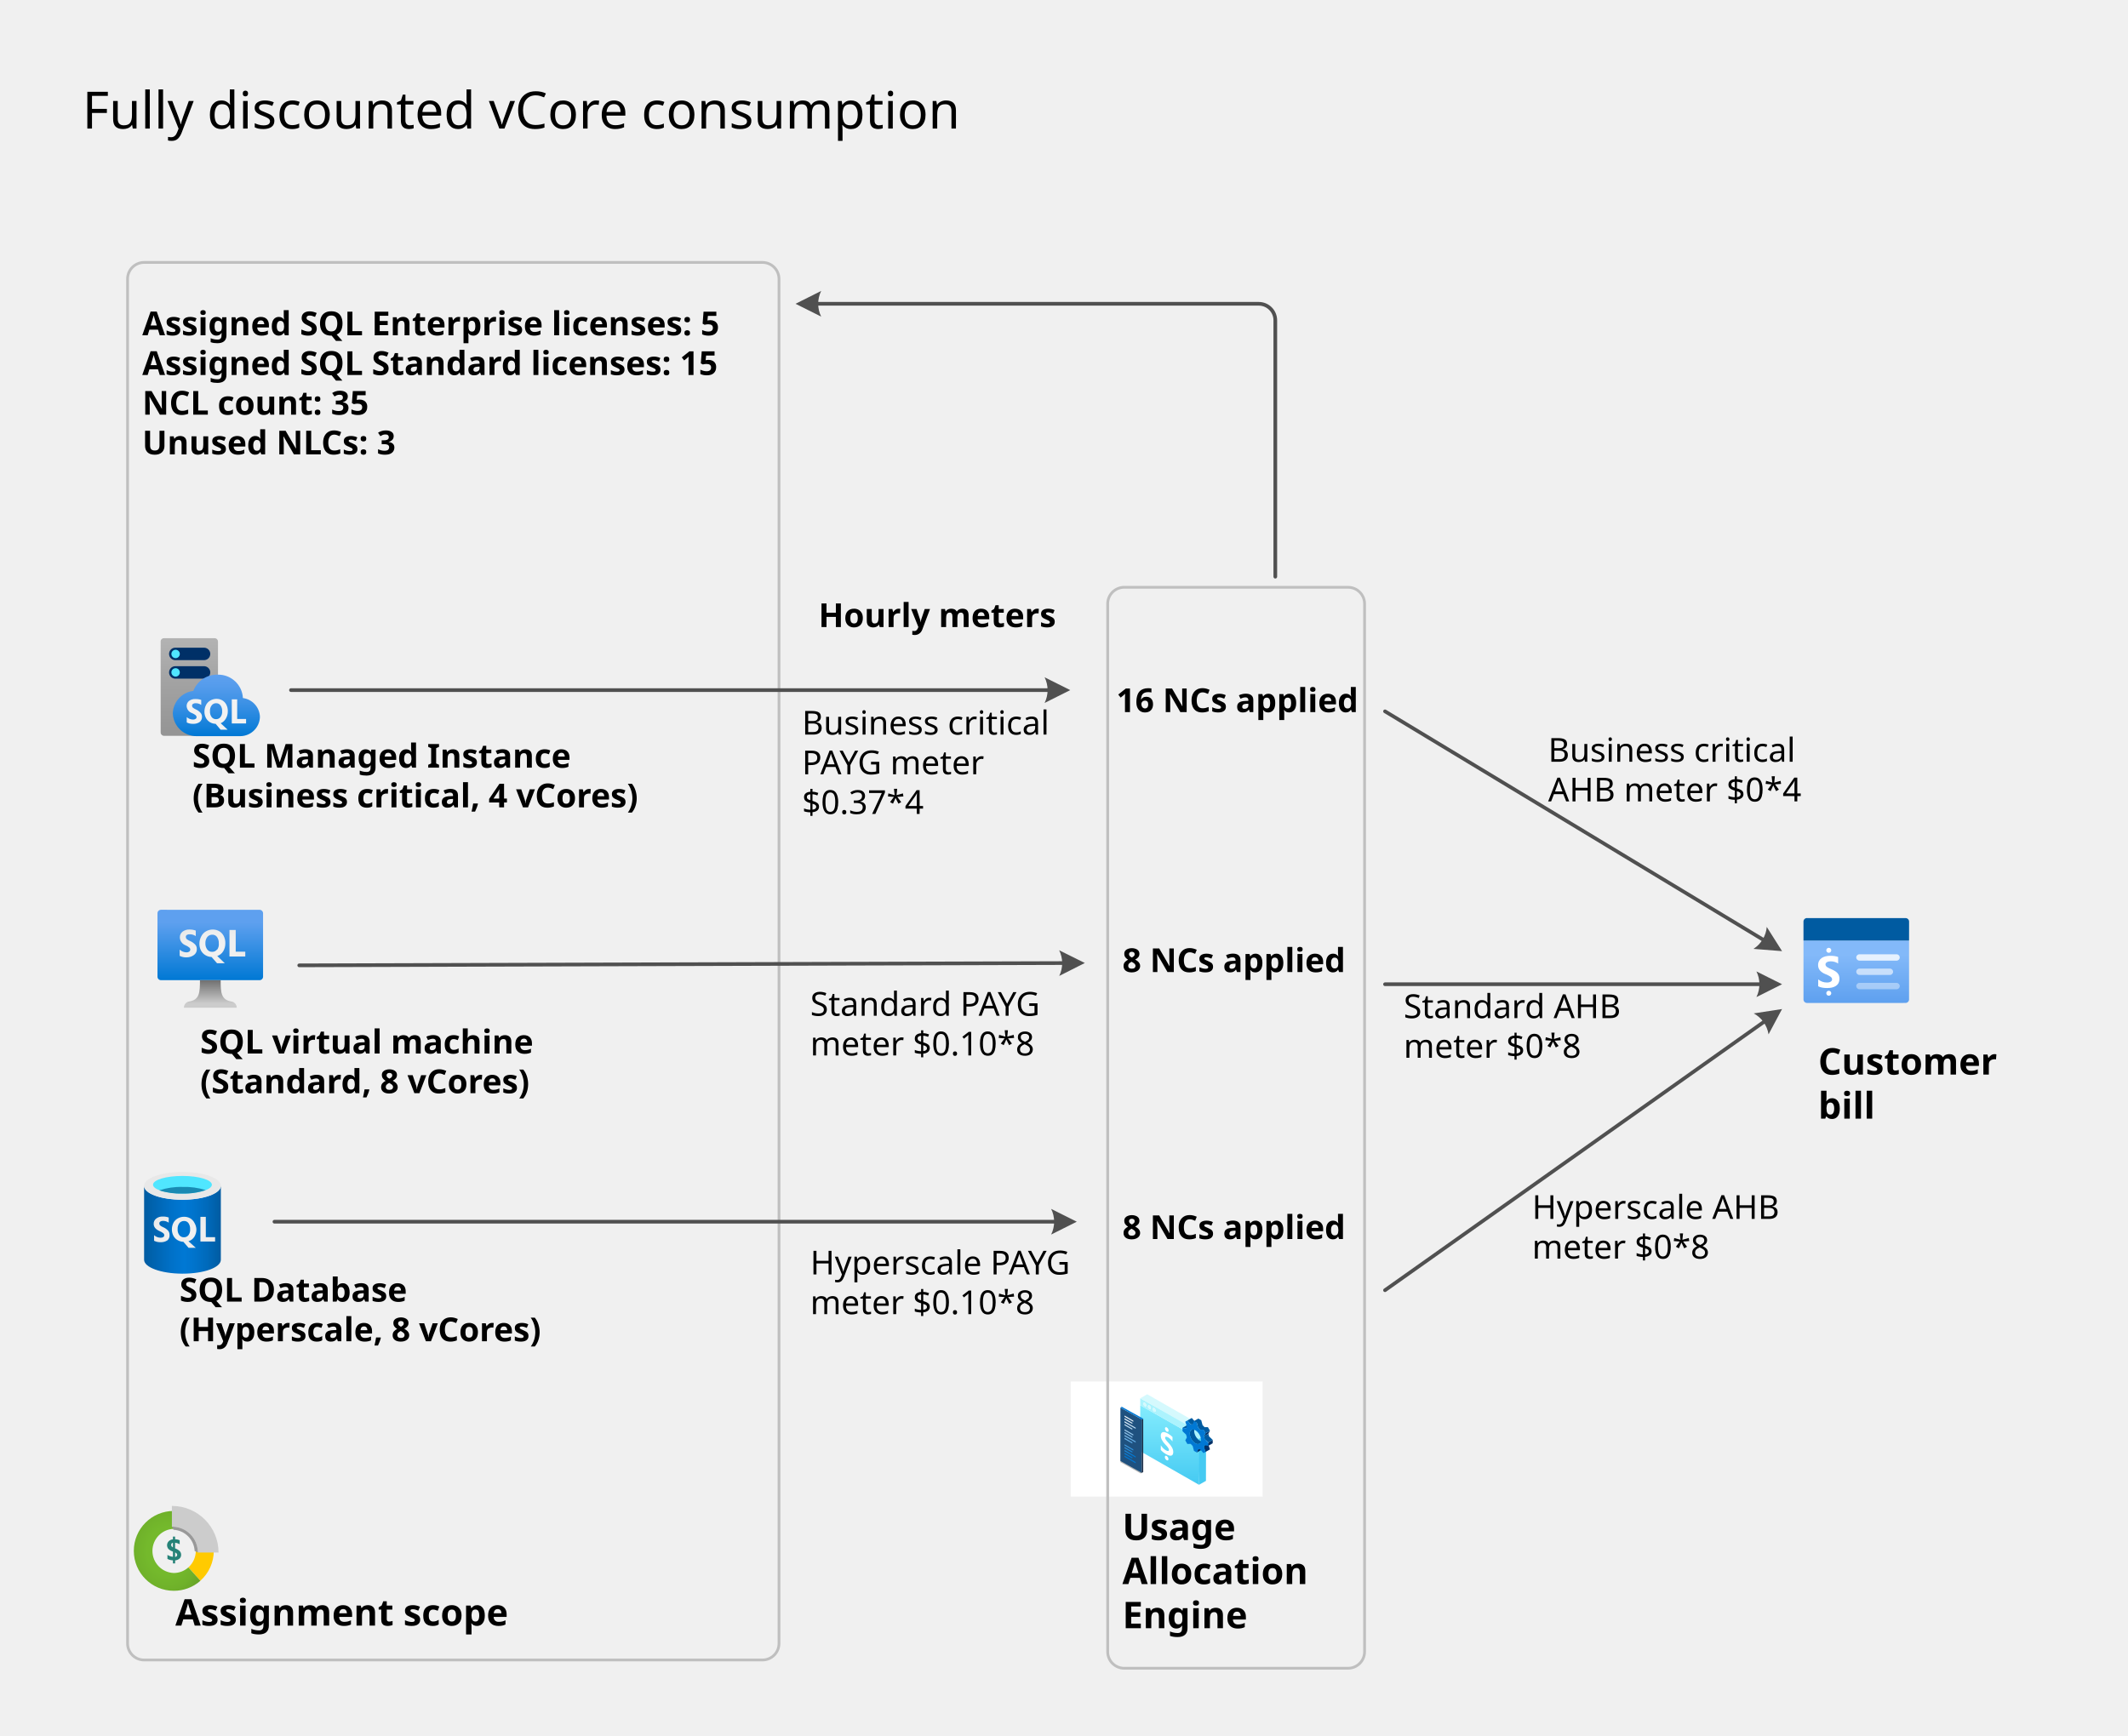
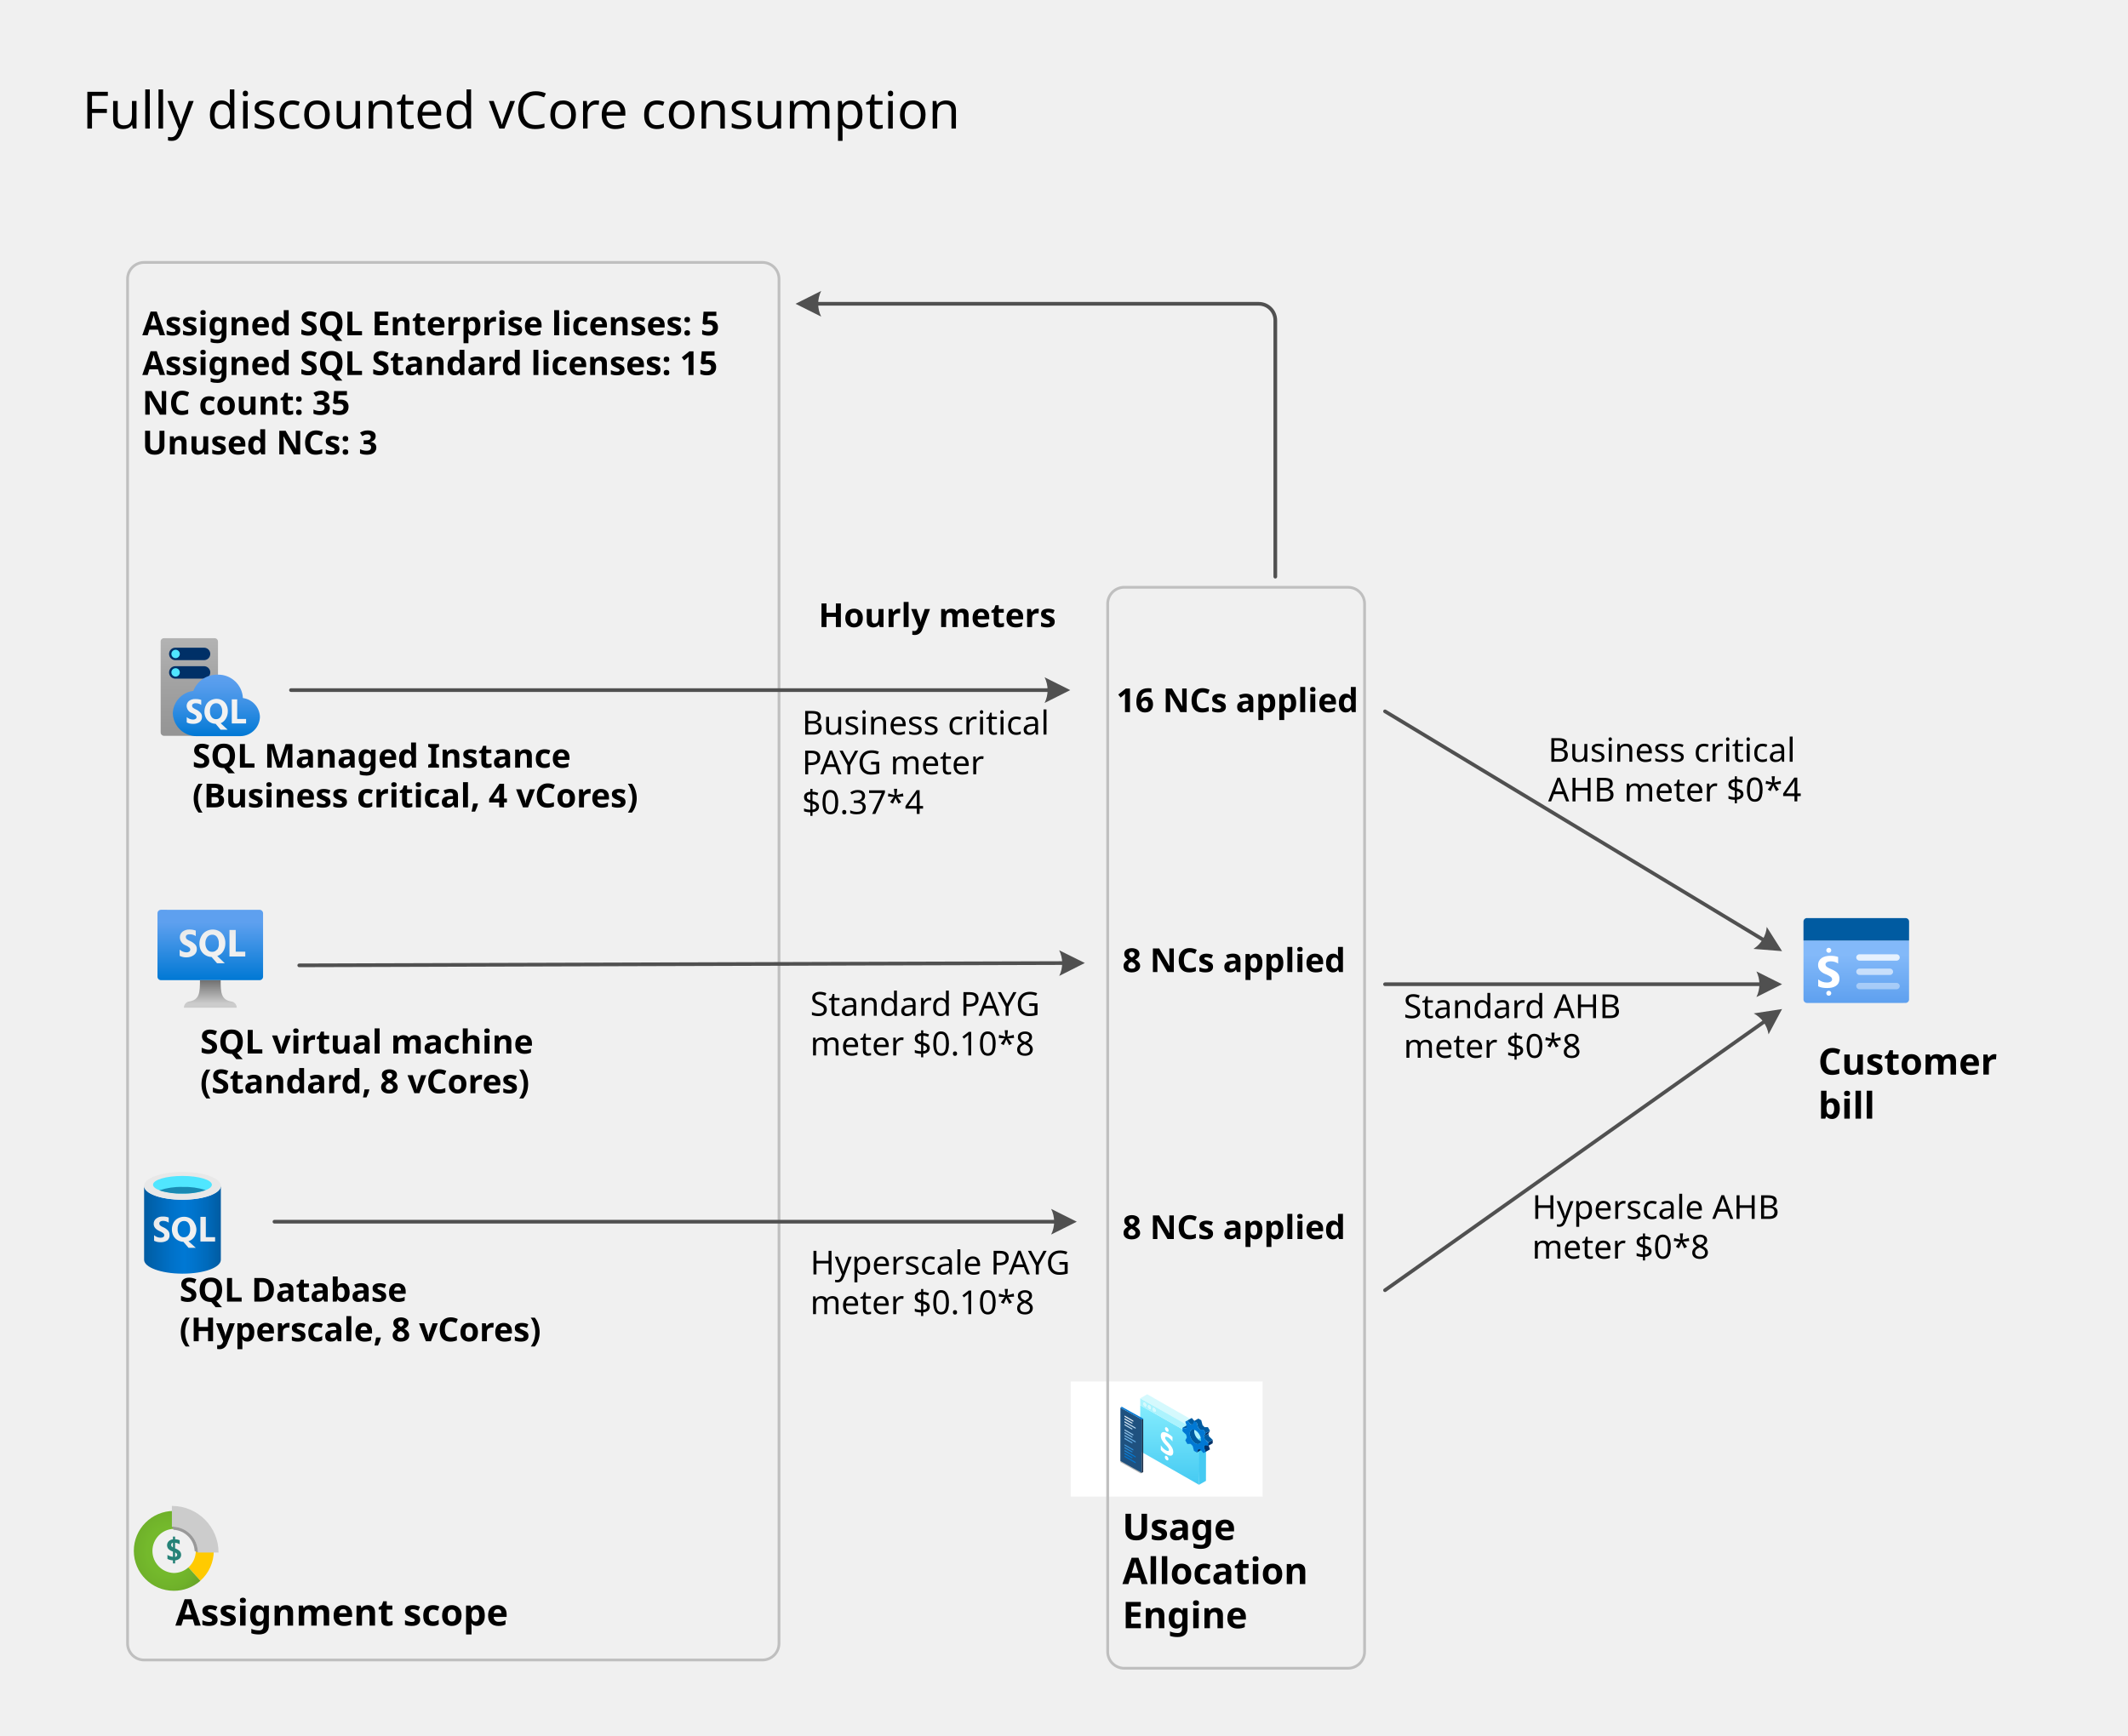
<svg xmlns="http://www.w3.org/2000/svg" xmlns:xlink="http://www.w3.org/1999/xlink" width="8.039in" height="6.559in" viewBox="0 0 578.796 472.277" xml:space="preserve" color-interpolation-filters="sRGB" class="st47" style="background-color: white">
  <style type="text/css">
	
		.st1 {fill:none;stroke:#bfbfbf;stroke-linecap:round;stroke-linejoin:round;stroke-width:0.75}
		.st2 {fill:url(#grad0-9);stroke:none;stroke-linecap:butt;stroke-width:0.75}
		.st3 {fill:#003067;stroke:none;stroke-linecap:butt;stroke-width:0.75}
		.st4 {fill:#50e6ff;stroke:none;stroke-linecap:butt;stroke-width:0.75}
		.st5 {fill:url(#grad0-21);stroke:none;stroke-linecap:butt;stroke-width:0.75}
		.st6 {fill:#f2f2f2;stroke:none;stroke-linecap:butt;stroke-width:0.75}
		.st7 {fill:url(#grad0-30);stroke:none;stroke-linecap:butt;stroke-width:0.75}
		.st8 {fill:url(#grad0-34);stroke:none;stroke-linecap:butt;stroke-width:0.75}
		.st9 {fill:url(#grad3-38);stroke:none;stroke-linecap:butt;stroke-width:0.75}
		.st10 {fill:#258277;stroke:none;stroke-linecap:butt;stroke-width:0.75}
		.st11 {fill:#ffca00}
		.st12 {stroke:none;stroke-linecap:butt;stroke-width:0.75}
		.st13 {fill:url(#grad3-49);stroke:none;stroke-linecap:butt;stroke-width:0.75}
		.st14 {fill:#cccccc;stroke:none;stroke-linecap:butt;stroke-width:0.75}
		.st15 {fill:#999999;stroke:none;stroke-linecap:butt;stroke-width:0.75}
		.st16 {fill:url(#grad0-59);stroke:none;stroke-linecap:butt;stroke-width:34}
		.st17 {fill:#005ba1;stroke:none;stroke-linecap:butt;stroke-width:34}
		.st18 {fill:#ffffff;fill-opacity:0.8;stroke:none;stroke-linecap:butt;stroke-width:34}
		.st19 {fill:#ffffff;fill-opacity:0.6;stroke:none;stroke-linecap:butt;stroke-width:34}
		.st20 {fill:#ffffff;fill-opacity:0.4;stroke:none;stroke-linecap:butt;stroke-width:34}
		.st21 {fill:#ffffff;stroke:none;stroke-linecap:butt;stroke-width:34}
		.st22 {fill:#ffffff;stroke:none;stroke-linecap:butt;stroke-width:2.04}
		.st23 {fill:url(#grad0-79);stroke:none;stroke-linecap:butt;stroke-width:2.04}
		.st24 {fill:#45caf2;stroke:none;stroke-linecap:butt;stroke-width:2.04}
		.st25 {fill:#acf3fd;stroke:none;stroke-linecap:butt;stroke-width:2.04}
		.st26 {fill:#d5f9fd;stroke:none;stroke-linecap:butt;stroke-width:2.04}
		.st27 {fill:#000000;fill-opacity:0.3;stroke:none;stroke-linecap:butt;stroke-width:2.04}
		.st28 {fill:#1f517f;stroke:none;stroke-linecap:butt;stroke-width:2.04}
		.st29 {fill:#1a2c45;stroke:none;stroke-linecap:butt;stroke-width:2.04}
		.st30 {fill:#0078d4;stroke:none;stroke-linecap:butt;stroke-width:2.04}
		.st31 {fill:url(#grad0-99)}
		.st32 {stroke:none;stroke-linecap:butt;stroke-width:2.04}
		.st33 {fill:#005ba1;stroke:none;stroke-linecap:butt;stroke-width:2.04}
		.st34 {fill:#fafafa;stroke:none;stroke-linecap:butt;stroke-width:2.04}
		.st35 {fill:#003067;stroke:none;stroke-linecap:butt;stroke-width:2.04}
		.st36 {fill:none;stroke:none;stroke-linecap:round;stroke-linejoin:round;stroke-width:0.75}
		.st37 {fill:#000000;font-family:Segoe UI;font-size:0.833em;font-weight:bold}
		.st38 {font-size:1em}
		.st39 {fill:#000000;font-family:Segoe UI;font-size:1.167em}
		.st40 {fill:url(#grad0-125);stroke:none;stroke-linecap:butt;stroke-width:0.75}
		.st41 {fill:#e8e8e8;stroke:none;stroke-linecap:butt;stroke-width:0.75}
		.st42 {fill:#198ab3;stroke:none;stroke-linecap:butt;stroke-width:0.75}
		.st43 {fill:#000000;font-family:Segoe UI Light;font-size:0.75em;font-weight:bold}
		.st44 {marker-end:url(#mrkr5-173);stroke:#505050;stroke-linecap:round;stroke-linejoin:round;stroke-width:1}
		.st45 {fill:#505050;fill-opacity:1;stroke:#505050;stroke-opacity:1;stroke-width:0.284}
		.st46 {fill:#000000;font-family:Segoe UI Light;font-size:0.75em}
		.st47 {fill:none;fill-rule:evenodd;font-size:12px;overflow:visible;stroke-linecap:square;stroke-miterlimit:3}
	
	</style>
  <defs id="Patterns_And_Gradients">
    <linearGradient id="grad0-9" x1="0" y1="0" x2="1" y2="0" gradientTransform="rotate(-90 0.5 0.5)">
      <stop offset="0" stop-color="#949494" stop-opacity="1" />
      <stop offset="0.53" stop-color="#a2a2a2" stop-opacity="1" />
      <stop offset="1" stop-color="#b3b3b3" stop-opacity="1" />
    </linearGradient>
    <linearGradient id="grad0-21" x1="0" y1="0" x2="1" y2="0" gradientTransform="rotate(-90 0.5 0.5)">
      <stop offset="0" stop-color="#0078d4" stop-opacity="1" />
      <stop offset="0.16" stop-color="#1380da" stop-opacity="1" />
      <stop offset="0.53" stop-color="#3c91e5" stop-opacity="1" />
      <stop offset="0.82" stop-color="#559cec" stop-opacity="1" />
      <stop offset="1" stop-color="#5ea0ef" stop-opacity="1" />
    </linearGradient>
    <linearGradient id="grad0-30" x1="0" y1="0" x2="1" y2="0" gradientTransform="rotate(-90 0.5 0.5)">
      <stop offset="0" stop-color="#0078d4" stop-opacity="1" />
      <stop offset="0.82" stop-color="#5ea0ef" stop-opacity="1" />
    </linearGradient>
    <linearGradient id="grad0-34" x1="0" y1="0" x2="1" y2="0" gradientTransform="rotate(-90 0.5 0.5)">
      <stop offset="0.15" stop-color="#cccccc" stop-opacity="1" />
      <stop offset="1" stop-color="#707070" stop-opacity="1" />
    </linearGradient>
    <radialGradient id="grad3-38" cx="0.5" cy="0.5" r="0.73">
      <stop offset="0" stop-color="#f2f2f2" stop-opacity="1" />
      <stop offset="0.58" stop-color="#eeeeee" stop-opacity="1" />
      <stop offset="1" stop-color="#e6e6e6" stop-opacity="1" />
    </radialGradient>
    <radialGradient id="grad3-49" cx="0.5" cy="0.5" r="0.73">
      <stop offset="0" stop-color="#76bc2d" stop-opacity="1" />
      <stop offset="0.41" stop-color="#74b92c" stop-opacity="1" />
      <stop offset="0.66" stop-color="#6fb12a" stop-opacity="1" />
      <stop offset="0.88" stop-color="#66a227" stop-opacity="1" />
      <stop offset="1" stop-color="#5e9624" stop-opacity="1" />
    </radialGradient>
    <linearGradient id="grad0-59" x1="0" y1="0" x2="1" y2="0" gradientTransform="rotate(-90 0.5 0.5)">
      <stop offset="0" stop-color="#5ea0ef" stop-opacity="1" />
      <stop offset="0.775" stop-color="#83b9f9" stop-opacity="1" />
    </linearGradient>
    <linearGradient id="grad0-79" x1="0" y1="0" x2="1" y2="0" gradientTransform="rotate(90 0.5 0.5)">
      <stop offset="0" stop-color="#84ecfd" stop-opacity="1" />
      <stop offset="1" stop-color="#45caf2" stop-opacity="1" />
    </linearGradient>
    <linearGradient id="grad0-99" x1="0" y1="0" x2="1" y2="0" gradientTransform="rotate(89.87553 0.5 0.5)">
      <stop offset="0.045" stop-color="#ffffff" stop-opacity="1" />
      <stop offset="0.845" stop-color="#0078d4" stop-opacity="1" />
    </linearGradient>
    <linearGradient id="grad0-125" x1="0" y1="0" x2="1" y2="0" gradientTransform="rotate(0 0.5 0.5)">
      <stop offset="0" stop-color="#005ba1" stop-opacity="1" />
      <stop offset="0.07" stop-color="#0060a9" stop-opacity="1" />
      <stop offset="0.36" stop-color="#0071c8" stop-opacity="1" />
      <stop offset="0.52" stop-color="#0078d4" stop-opacity="1" />
      <stop offset="0.64" stop-color="#0074cd" stop-opacity="1" />
      <stop offset="0.82" stop-color="#006abb" stop-opacity="1" />
      <stop offset="1" stop-color="#005ba1" stop-opacity="1" />
    </linearGradient>
  </defs>
  <defs id="Markers">
    <g id="lend5">
      <path d="M 2 1 L 0 0 L 1.981 -0.993 C 1.672 -0.365 1.673 0.373 1.985 1 " style="stroke:none" />
    </g>
    <marker id="mrkr5-173" class="st45" refX="-6.16" orient="auto" markerUnits="strokeWidth" overflow="visible">
      <use xlink:href="#lend5" transform="scale(-3.52,-3.52) " />
    </marker>
  </defs>
  <g>
    <g id="shape1-1" transform="translate(34.6758,-20.625)">
      <rect x="0" y="92.027" width="177.199" height="380.25" rx="4.5" ry="4.5" class="st1" />
    </g>
    <g id="group63-3" transform="translate(228.093,-171.766)">
      <g id="group64-4">
				</g>
    </g>
    <g id="group1120-5" transform="translate(43.6758,-271.986)">
      <g id="shape1121-6" transform="translate(-1.3689E-13,-0.0952941)">
        <path d="M15.6 471.37 a0.921 0.921 0 0 1 -0.905 0.905 L0.91 472.28 a0.905 0.905 0 0 1 -0.905         -0.905 L0 446.63 a0.889 0.889 0 0 1 0.905 -0.905 L14.69 445.72 a0.905 0.905 0 0         1 0.905 0.905 L15.6 471.37 Z" class="st2" />
      </g>
      <g id="shape1122-10" transform="translate(2.28706,-15.6441)">
        <path d="M-0 470.58 A1.699 1.699 0 0 1 1.68 468.89 L9.47 468.89 A1.699 1.699 0 0 1 11.21 470.58 A1.699         1.699 0 0 1 9.47 472.28 L1.68 472.28 A1.699 1.699 0 0 1 -0 470.58 Z" class="st3" />
      </g>
      <g id="shape1123-12" transform="translate(2.28706,-20.6788)">
        <path d="M0 470.59 A1.699 1.699 0 0 1 1.68 468.89 L9.47 468.89 A1.699 1.699 0 0 1 11.21 470.59 A1.699 1.699         0 0 1 9.47 472.28 L1.68 472.28 A1.699 1.699 0 0 1 0 470.59 Z" class="st3" />
      </g>
      <g id="shape1124-14" transform="translate(2.92235,-21.2188)">
        <ellipse cx="1.144" cy="471.134" rx="1.144" ry="1.144" class="st4" />
      </g>
      <g id="shape1125-16" transform="translate(2.92235,-16.2)">
        <ellipse cx="1.144" cy="471.134" rx="1.144" ry="1.144" class="st4" />
      </g>
      <g id="shape1126-18" transform="translate(3.30353,-1.13687E-13)">
        <path d="M23.7 467.02 A5.336 5.336 -180 0 0 19.07 461.91 A6.702 6.702 -180 0 0 12.17 455.55 A6.861 6.861         -180 0 0 5.59 459.97 A6.353 6.353 -180 0 0 -0 466.08 A6.448 6.448 -180 0 0 6.67 472.28 L7.26         472.28 L18.14 472.28 L18.41 472.28 A5.384 5.384 -180 0 0 23.7 467.02 Z" class="st5" />
      </g>
      <g id="shape1127-22" transform="translate(7.06765,-1.76294)">
        <path d="M13.75 469.37 L13.75 464.03 L12.28 464.03 L12.28 470.58 L16.17 470.58 L16.17 469.37 L13.75 469.37 ZM2.48         466.75 A3.542 3.542 0 0 1 1.67 466.26 a0.699 0.699 0 0 1 -0.191 -0.508 a0.54 0.54 0         0 1 0.238 -0.476 A1.048 1.048 0 0 1 2.38 465.08 A2.636 2.636 0 0 1 3.97 465.54 L3.97 464.18         A4.59 4.59 -180 0 0 2.38 463.94 A2.684 2.684 -180 0 0 0.65 464.46 A1.747 1.747 -180 0 0 -0 465.88         A2.128 2.128 -180 0 0 1.49 467.78 A3.986 3.986 0 0 1 2.46 468.35 a0.667 0.667 0 0 1 0.238         0.508 a0.54 0.54 0 0 1 -0.238 0.476 A1.191 1.191 0 0 1 1.75 469.53 A2.589 2.589 0 0         1 0.03 468.86 L0.03 470.32 A3.574 3.574 -180 0 0 1.67 470.69 A3.034 3.034 -180 0 0 3.49 470.24         A1.699 1.699 -180 0 0 4.18 468.8 A1.588 1.588 -180 0 0 3.78 467.69 A3.748 3.748 -180 0 0         2.48 466.75 ZM10.67 469.26 A3.764 3.764 -180 0 0 11.2 467.26 A3.621 3.621 -180 0 0 10.8 465.48         A2.811 2.811 -180 0 0 9.7 464.3 A3.081 3.081 -180 0 0 8.02 463.89 A3.51 3.51 -180 0 0 6.43 464.35         A2.97 2.97 -180 0 0 5.27 465.57 A4.002 4.002 -180 0 0 4.84 467.39 A3.589 3.589 -180 0 0 5.23         469.05 A2.97 2.97 -180 0 0 6.31 470.23 A3.176 3.176 -180 0 0 7.89 470.69 L9.24 472.28 L11.15 472.28         L9.26 470.53 A2.891 2.891 -180 0 0 10.67 469.26 ZM9.2 468.86 A1.461 1.461 0 0 1 7.99 469.42         A1.445 1.445 0 0 1 6.8 468.85 A2.382 2.382 0 0 1 6.35 467.26 A2.319 2.319 0 0 1 6.81 465.67         A1.461 1.461 0 0 1 8.04 465.08 A1.366 1.366 0 0 1 9.21 465.67 A2.446 2.446 0 0 1 9.66 467.26         A2.335 2.335 0 0 1 9.2 468.86 Z" class="st6" />
      </g>
    </g>
    <g id="group1128-24" transform="translate(42.8144,-198.086)">
      <g id="group1129-25">
        <g id="group1130-26">
          <g id="shape1131-27" transform="translate(0,-7.50769)">
            <path d="M0 471.33 a0.951 0.951 -180 0 0 0.951 0.951 L27.77 472.28 a0.951 0.951 -180 0 0 0.951           -0.951 L28.72 454.09 a0.951 0.951 -180 0 0 -0.951 -0.951 L0.95 453.13 a0.951 0.951           -180 0 0 -0.951 0.951 L0 471.33 Z" class="st7" />
          </g>
          <g id="shape1132-31" transform="translate(7.18496,0)">
            <path d="M12.94 470.58 C10.11 470.14 9.99 468.08 10 464.79 L4.37 464.79 C4.37 468.08 4.26 470.14 1.43 470.58           A1.699 1.699 -180 0 0 -0 472.28 L14.37 472.28 A1.699 1.699 -180 0 0 12.94 470.58 Z" class="st8" />
          </g>
        </g>
        <g id="shape1133-35" transform="translate(6.02993,-12.1108)">
          <path d="M15.25 469.13 L15.25 463.22 L13.55 463.22 L13.55 470.44 L17.85 470.44 L17.85 469.13 L15.25 469.13 ZM2.79          466.21 A3.397 3.397 0 0 1 1.9 465.69 a0.764 0.764 0 0 1 -0.221 -0.578 a0.611          0.611 0 0 1 0.272 -0.527 A1.172 1.172 0 0 1 2.68 464.4 A2.82 2.82 0 0 1 4.38          464.89 L4.38 463.39 A4.705 4.705 -180 0 0 2.68 463.1 A2.939 2.939 -180 0 0 0.76 463.7 A1.902          1.902 -180 0 0 0.05 465.26 A2.344 2.344 -180 0 0 1.55 467.37 A4.229 4.229 0 0 1 2.62 468          a0.696 0.696 0 0 1 0.272 0.561 a0.679 0.679 0 0 1 -0.272 0.544 A1.291          1.291 0 0 1 1.9 469.32 A2.871 2.871 0 0 1 0 468.57 L0 470.27 A3.856 3.856 -180 0 0 1.87          470.68 A3.397 3.397 -180 0 0 3.92 470.02 A1.902 1.902 -180 0 0 4.67 468.42 A1.699 1.699          -180 0 0 4.23 467.2 A4.314 4.314 -180 0 0 2.79 466.21 ZM11.86 469 A4.077 4.077 -180 0 0          12.43 466.79 A4.145 4.145 -180 0 0 11.99 464.87 A3.142 3.142 -180 0 0 10.77 463.56 A3.482          3.482 -180 0 0 9.07 463.1 A3.788 3.788 -180 0 0 7.18 463.58 A3.21 3.21 -180 0 0 5.89 464.94          A4.195 4.195 -180 0 0 5.37 466.94 A4.145 4.145 -180 0 0 5.78 468.78 A3.261 3.261 -180          0 0 6.98 470.07 A3.499 3.499 -180 0 0 8.68 470.58 L10.17 472.28 L12.28 472.28 L10.23 470.31          A3.023 3.023 -180 0 0 11.86 469 ZM10.16 468.56 A1.597 1.597 0 0 1 8.83 469.17 A1.563 1.563          0 0 1 7.51 468.54 A2.633 2.633 0 0 1 7 466.84 A2.667 2.667 0 0 1 7.51 465.14 A1.699 1.699          0 0 1 8.87 464.51 A1.529 1.529 0 0 1 10.17 465.14 A2.803 2.803 0 0 1 10.65 466.84 A2.548          2.548 0 0 1 10.23 468.56 L10.16 468.56 Z" class="st9" />
        </g>
      </g>
    </g>
    <g id="group1165-39" transform="translate(36.375,-39.4542)">
      <g id="group1166-40">
        <g id="shape1167-41" transform="translate(9.04023,-7.45284)">
          <path d="M3.83 469.89 A1.358 1.358 0 0 1 3.41 470.96 A2.023 2.023 0 0 1 2.2 471.46 L2.2 472.28 L1.6 472.28          L1.6 471.44 A3.204 3.204 0 0 1 0.11 471.06 L0.11 469.96 A2.444 2.444 -180 0 0 0.79 470.3          A3.38 3.38 -180 0 0 1.6 470.49 L1.6 469.07 A3.285 3.285 0 0 1 0.37 468.35 A1.561 1.561          0 0 1 0.45 466.25 A1.914 1.914 0 0 1 1.6 465.73 L1.6 464.99 L2.19 464.99 L2.19 465.72 A3          3 0 0 1 3.44 465.99 L3.44 467.08 A3.095 3.095 -180 0 0 2.19 466.66 L2.19 468.2 A3.177          3.177 0 0 1 3.44 468.94 A1.358 1.358 0 0 1 3.83 469.89 ZM1.6 467.95 L1.6 466.68 a0.543          0.543 -180 0 0 -0.489 0.57 C1.11 467.54 1.29 467.77 1.66 467.95 L1.6 467.95 ZM2.76 469.94          C2.76 469.68 2.57 469.48 2.19 469.3 L2.19 470.53 C2.57 470.46 2.76 470.27 2.76 469.94 Z" class="st10" />
        </g>
        <g id="shape1168-43" transform="translate(14.8514,-2.72863)">
          <path d="M6.9 464.15 L2.01 464.15 A6.014 6.014 0 0 1 0 468.63 L3.24 472.28 A10.86 10.86 -180 0 0 6.9          464.13 L6.9 464.15 Z" class="st11" />
          <path d="M6.9 464.15 L2.01 464.15 A6.014 6.014 0 0 1 0 468.63 L3.24 472.28 A10.86 10.86 -180 0 0 6.9          464.13" class="st12" />
        </g>
        <g id="shape1169-46">
          <path d="M10.86 467.44 A6.014 6.014 0 0 1 10.86 455.42 L10.86 450.56 A10.86 10.86 -180 0 0 0 461.42 A10.86          10.86 -180 0 0 10.86 472.28 A10.86 10.86 -180 0 0 18.11 469.56 L14.85 465.91 A5.946 5.946          0 0 1 10.86 467.44 Z" class="st13" />
        </g>
        <g id="shape1170-50" transform="translate(10.3579,-10.4122)">
          <path d="M0 459.6 L0 465.25 A6.91 6.91 0 0 1 7.02 472.28 L12.69 472.28 A12.679 12.679 -180 0 0 0 459.6          Z" class="st14" />
        </g>
        <g id="shape1171-52" transform="translate(10.3579,-10.4122)">
          <path d="M7.05 472.28 A6.964 6.964 -180 0 0 0.18 465.25 L0 465.25 L0.45 466.09 A6.109 6.109 0 0 1 6.19          471.86 L7.05 472.28 Z" class="st15" />
        </g>
      </g>
    </g>
    <g id="group1172-54" transform="translate(490.544,-199.395)">
      <g id="group1173-55">
        <g id="shape1174-56">
          <path d="M0 455.31 L28.72 455.31 L28.72 471.32 a0.957 0.957 0 0 1 -0.957 0.957 L0.96 472.28 a0.957          0.957 0 0 1 -0.957 -0.957 L0 455.31 Z" class="st16" />
        </g>
        <g id="shape1175-60" transform="translate(0,-16.9704)">
          <path d="M0.96 466.16 L27.77 466.16 a0.957 0.957 0 0 1 0.957 0.957 L28.72 472.28 L0 472.28 L0 467.11          a0.957 0.957 0 0 1 0.957 -0.959 Z" class="st17" />
        </g>
        <g id="shape1176-62" transform="translate(14.3614,-11.5115)">
          <path d="M0 471.41 a0.865 0.865 -180 0 0 0.865 0.865 L10.96 472.28 a0.865 0.865 -180 0 0 0.865          -0.865 a0.865 0.865 -180 0 0 -0.865 -0.865 L0.86 470.55 a0.865 0.865 -180 0          0 -0.865 0.865 Z" class="st18" />
        </g>
        <g id="shape1177-64" transform="translate(14.3614,-7.61953)">
          <path d="M0 471.41 a0.865 0.865 -180 0 0 0.865 0.865 L9.15 472.28 a0.865 0.865 -180 0 0 0.865          -0.865 a0.865 0.865 -180 0 0 -0.865 -0.865 L0.86 470.55 a0.865 0.865 -180 0          0 -0.865 0.865 Z" class="st19" />
        </g>
        <g id="shape1178-66" transform="translate(14.3614,-3.72599)">
          <path d="M0 471.41 a0.865 0.865 -180 0 0 0.865 0.865 L10.96 472.28 a0.865 0.865 -180 0 0 0.865          -0.865 a0.865 0.865 -180 0 0 -0.865 -0.865 L0.86 470.55 a0.865 0.865 -180 0          0 -0.865 0.865 Z" class="st20" />
        </g>
        <g id="shape1179-68" transform="translate(3.97652,-2.16747)">
          <path d="M3.58 460.12 a0.672 0.672 0 1 1 -0.67 -0.67 a0.67 0.67 0 0 1 0.67 0.67 ZM3.58 471.8          a0.672 0.672 0 1 1 -0.67 -0.67 a0.672 0.672 0 0 1 0.67 0.67 ZM0.03 469.92 L0.03          468.03 A3.641 3.641 -180 0 0 2.37 468.89 A2.713 2.713 -180 0 0 3 468.83 A1.463 1.463          -180 0 0 3.45 468.64 a0.78 0.78 -180 0 0 0.27 -0.271 a0.686 0.686 -180 0 0          0.089 -0.341 a0.739 0.739 -180 0 0 -0.142 -0.444 A1.545 1.545 -180 0 0 3.28          467.23 A4.085 4.085 -180 0 0 2.7 466.91 C2.47 466.81 2.23 466.7 1.97 466.59 A3.726 3.726          0 0 1 0.49 465.58 A2.212 2.212 0 0 1 0 464.14 A2.306 2.306 0 0 1 0.27 463 A2.264 2.264          0 0 1 0.99 462.21 A3.231 3.231 0 0 1 2.06 461.76 A5.425 5.425 0 0 1 3.33 461.62 A7.583          7.583 0 0 1 4.51 461.7 A4.628 4.628 0 0 1 5.45 461.94 L5.45 463.71 A2.788 2.788 -180 0          0 4.99 463.45 A3.699 3.699 -180 0 0 4.47 463.26 A4.048 4.048 -180 0 0 3.44 463.12 A2.603          2.603 -180 0 0 2.85 463.18 A1.53 1.53 -180 0 0 2.4 463.35 a0.857 0.857 -180 0 0 -0.284          0.27 a0.638 0.638 -180 0 0 -0.101 0.351 a0.678 0.678 -180 0 0 0.112 0.383          A1.294 1.294 -180 0 0 2.44 464.68 A3.375 3.375 -180 0 0 2.95 464.97 C3.14 465.07 3.37 465.17          3.61 465.27 A7.538 7.538 0 0 1 4.53 465.73 A3.298 3.298 0 0 1 5.23 466.27 A2.125 2.125          0 0 1 5.67 466.96 A2.765 2.765 0 0 1 5.55 469.05 A2.193 2.193 0 0 1 4.82 469.83 A3.152          3.152 0 0 1 3.75 470.26 A6.158 6.158 0 0 1 2.45 470.39 A7.253 7.253 0 0 1 1.12 470.28          A4.034 4.034 0 0 1 0.03 469.92 Z" class="st21" />
        </g>
      </g>
    </g>
    <g id="group1180-70" transform="translate(291.219,-65.0738)">
      <g id="group1181-71">
        <g id="shape1182-72">
          <rect x="0" y="440.952" width="52.209" height="31.325" class="st22" />
        </g>
        <g id="shape1183-74" transform="translate(32.8021,-16.6228)">
          <path d="M1.71 470.35 L1.71 472.28 L0 471.32 L0 469.37 L1.71 470.35 Z" class="st22" />
        </g>
        <g id="shape1184-76" transform="translate(18.8944,-3.21867)">
          <path d="M16.01 472.28 L0 463.13 L0.03 450.64 L16.3 459.9 L16.01 472.28 Z" class="st23" />
        </g>
        <g id="shape1185-80" transform="translate(34.9014,-3.21937)">
          <path d="M0.03 458.28 L1.92 457.19 L1.89 471.21 L0 472.28 L0.03 458.28 Z" class="st24" />
        </g>
        <g id="shape1186-82" transform="translate(18.9207,-15.7135)">
          <path d="M0 461.24 L16.27 470.25 L16.27 470.84 L15.98 472.28 L0 463.13 L0 461.24 L0 461.24 ZM2.49 464.12 C2.73          464.25 2.91 464.15 2.91 463.89 a0.921 0.921 -180 0 0 -0.394 -0.701 C2.28 463.06 2.1          463.16 2.1 463.42 a0.921 0.921 -180 0 0 0.394 0.701 ZM1.23 463.39 C1.47 463.52 1.65          463.42 1.65 463.16 a0.92 0.92 -180 0 0 -0.394 -0.701 C1.02 462.33 0.84 462.43 0.84          462.69 a0.92 0.92 -180 0 0 0.394 0.701 ZM3.78 464.85 C4.01 464.98 4.2 464.87 4.2 464.61          a0.92 0.92 -180 0 0 -0.394 -0.701 C3.57 463.78 3.39 463.89 3.39 464.15 a0.92 0.92          -180 0 0 0.394 0.701 Z" class="st25" />
        </g>
        <g id="shape1187-84" transform="translate(34.9277,-15.7135)">
          <path d="M0 470.38 L1.89 469.29 L1.89 471.19 L0 472.28 L0 470.38 Z" class="st25" />
        </g>
        <g id="shape1188-86" transform="translate(18.9207,-17.6099)">
          <path d="M1.23 464.35 a0.85 0.85 0 0 1 0.393 0.701 C1.63 465.32 1.44 465.42 1.21 465.29 a0.877          0.877 0 0 1 -0.42 -0.701 C0.79 464.33 1.02 464.25 1.23 464.35 ZM2.49 465.08 a0.85          0.85 0 0 1 0.394 0.701 C2.89 466.04 2.7 466.15 2.47 466.02 a0.877 0.877 0 0 1 -0.42          -0.701 C2.1 465.06 2.28 464.95 2.49 465.08 ZM3.78 465.83 a0.85 0.85 0 0 1 0.393 0.701          C4.17 466.8 3.99 466.9 3.75 466.77 a0.851 0.851 0 0 1 -0.394 -0.702 C3.39 465.81 3.57          465.71 3.78 465.83 ZM0 463.13 L1.89 462.04 L17.9 471.19 L16.01 472.28 L0 463.13 Z" class="st26" />
        </g>
        <g id="shape1189-88" transform="translate(13.4003,-6.3037)">
          <path d="M0 469.12 L0.73 468.69 L6.31 471.9 L5.64 472.28 L0 469.12 Z" class="st27" />
        </g>
        <g id="shape1190-90" transform="translate(13.5047,-6.47042)">
          <path d="M5.85 457.75 L5.83 472.28 L0 469.04 L0.02 454.53 L5.85 457.75 Z" class="st28" />
        </g>
        <g id="shape1191-92" transform="translate(19.3355,-6.47042)">
          <path d="M0.02 457.75 L0.39 457.54 L0.39 472.05 L0 472.28 L0.02 457.75 Z" class="st29" />
        </g>
        <g id="shape1192-94" transform="translate(13.5247,-20.9977)">
          <path d="M0 469.06 L0.37 468.83 L6.21 472.07 L5.83 472.28 L0 469.06 Z" class="st30" />
        </g>
        <g id="shape1193-96" transform="translate(14.6247,-9.08538)">
          <path d="M2.16 461.28 L2.16 461.59 L0.02 460.37 L0.02 460.05 L2.16 461.28 ZM3.05 462.61 L3.05 462.92 L0.02 461.18          L0.02 460.84 L3.05 462.61 ZM2.41 460.7 L2.41 461.01 L0.02 459.62 L0.02 459.31 L2.41 460.7 ZM0.02          461.94 L0.02 461.63 L2.16 462.86 L2.14 463.17 L0.02 461.94 ZM2.16 465.03 L2.16 465.35 L0.02 464.1          L0.02 463.79 L2.16 465.03 ZM3.05 466.34 L3.05 466.67 L0.02 464.91 L0.02 464.6 L3.05 466.34 ZM2.41          464.43 L2.41 464.76 L0.02 463.37 L0.02 463.06 L2.41 464.43 ZM0.02 465.7 L0.02 465.37 L2.16 466.61          L2.14 466.92 L0.02 465.7 ZM2.16 469.1 L2.16 469.41 L0.02 468.19 L0.02 467.88 L2.16 469.1 ZM3.05          471.97 L3.05 472.28 L0 470.53 L0.02 470.22 L3.05 471.97 ZM3.05 470.43 L3.05 470.74 L0.02 469 L0.02          468.67 L3.05 470.43 ZM2.41 468.52 L2.41 468.83 L0.02 467.44 L0.02 467.13 L2.41 468.52 ZM2.16 470.68          L2.14 470.99 L0.02 469.77 L0.02 469.45 L2.16 470.68 Z" class="st31" />
          <path d="M2.16 461.28 L2.16 461.59 L0.02 460.37 L0.02 460.05 L2.16 461.28M3.05 462.61 L3.05 462.92 L0.02 461.18          L0.02 460.84 L3.05 462.61M2.41 460.7 L2.41 461.01 L0.02 459.62 L0.02 459.31 L2.41 460.7M0.02 461.94          L0.02 461.63 L2.16 462.86 L2.14 463.17M2.16 465.03 L2.16 465.35 L0.02 464.1 L0.02 463.79 L2.16 465.03M3.05          466.34 L3.05 466.67 L0.02 464.91 L0.02 464.6 L3.05 466.34M2.41 464.43 L2.41 464.76 L0.02 463.37          L0.02 463.06 L2.41 464.43M0.02 465.7 L0.02 465.37 L2.16 466.61 L2.14 466.92M2.16 469.1 L2.16 469.41          L0.02 468.19 L0.02 467.88 L2.16 469.1M3.05 471.97 L3.05 472.28 L0 470.53 L0.02 470.22 L3.05 471.97M3.05          470.43 L3.05 470.74 L0.02 469 L0.02 468.67 L3.05 470.43M2.41 468.52 L2.41 468.83 L0.02 467.44 L0.02          467.13 L2.41 468.52M2.16 470.68 L2.14 470.99 L0.02 469.77 L0.02 469.45 L2.16 470.68" class="st32" />
        </g>
        <g id="shape1194-101" transform="translate(32.377,-14.2386)">
          <path d="M2.74 471.31 C1.89 470.82 1.21 469.63 1.21 468.66 C1.21 468.17 1.38 467.83 1.65 467.67 L0.44 468.37          C0.17 468.53 0 468.87 0 469.35 C0 470.33 0.69 471.51 1.53 472.01 C1.96 472.26 2.35 472.28 2.63 472.11          L3.84 471.42 C3.56 471.58 3.17 471.56 2.74 471.31 Z" class="st33" />
        </g>
        <g id="shape1195-103" transform="translate(31.161,-20.3743)">
          <path d="M0 472.28 L1.21 471.57 L1.77 471.25 L0.56 471.95 L0 472.28 Z" class="st34" />
        </g>
        <g id="shape1196-105" transform="translate(34.3256,-12.0004)">
          <path d="M0.04 472.17 L0 472.28 L1.21 471.57 L1.25 471.47 L1.53 470.65 L0.32 471.35 L0.04 472.17 ZM4.31 468.85          L3.1 469.54 L3.1 469.74 L2.13 470.31 L1.9 470.81 L2.31 471.96 L2.36 472.12 L3.57 471.42 L3.51 471.26          L3.21 470.4 L4.3 469.76 L4.31 468.85 ZM3.55 466.35 L2.35 467.05 L1.91 467.86 L3.12 467.16 L3.55          466.35 Z" class="st35" />
        </g>
        <g id="shape1197-107" transform="translate(30.4123,-14.7328)">
          <path d="M0 468.28 L0.98 468.44 L2.19 467.74 L1.21 467.58 L0 468.28 ZM8.11 471.47 L7.25 470.65 L7.03 469.89 L5.83          470.59 L6.05 471.35 L6.9 472.16 L7.01 472.28 L8.22 471.58 L8.11 471.47 ZM7.47 469.08 L6.91 468.11          L6.8 468.11 L6 468.12 L5.45 467.55 L5.1 466.23 L4.3 465.77 L3.22 466.4 L2.52 465.61 L1.31 466.31          L2.22 467.33 L2.77 467.4 L3.73 466.84 L3.9 466.93 L4.25 468.25 L4.79 468.82 L5.59 468.81 L5.7 468.81          L6.26 469.78 L7.47 469.08 Z" class="st33" />
        </g>
        <g id="shape1198-109" transform="translate(24.5058,-9.7594)">
          <path d="M1.64 463.21 A1.089 1.089 0 0 1 2.13 464.07 C2.13 464.38 1.91 464.51 1.63 464.35 A1.086 1.086          0 0 1 1.14 463.49 C1.14 463.18 1.37 463.06 1.64 463.21 ZM1.6 470.98 A1.089 1.089 0 0 1 2.09          471.84 C2.09 472.15 1.87 472.28 1.59 472.12 A1.09 1.09 0 0 1 1.1 471.26 C1.1 470.95 1.33 470.82          1.6 470.98 ZM1.93 464.87 L1.95 464.88 A6.435 6.435 0 0 1 2.64 465.33 A4.874 4.874 0 0 1 3.19          465.82 L3.18 467.01 A3.697 3.697 -180 0 0 2.91 466.67 A4.611 4.611 -180 0 0 2.61 466.37          A3.909 3.909 -180 0 0 2.3 466.12 A2.912 2.912 -180 0 0 2.01 465.92 A1.749 1.749 -180 0          0 1.67 465.77 a0.655 0.655 -180 0 0 -0.265 -0.035 a0.248 0.248 -180 0 0 -0.166          0.085 a0.307 0.307 -180 0 0 -0.06 0.201 a0.724 0.724 -180 0 0 0.064 0.294          A1.873 1.873 -180 0 0 1.43 466.63 A4.406 4.406 -180 0 0 1.72 467 A12.572 12.572 -180 0          0 2.11 467.43 A9.805 9.805 0 0 1 2.64 468.04 A4.663 4.663 0 0 1 3.04 468.64 A2.903 2.903          0 0 1 3.3 469.26 A2.324 2.324 0 0 1 3.39 469.91 A1.258 1.258 0 0 1 3.23 470.62 a0.619          0.619 0 0 1 -0.43 0.277 A1.324 1.324 0 0 1 2.17 470.82 A4.181 4.181 0 0 1 1.44          470.48 L1.41 470.47 A6.223 6.223 0 0 1 0.64 469.94 A4.635 4.635 0 0 1 0 469.33 L0.01 468.06          A4.798 4.798 -180 0 0 0.66 468.88 A3.515 3.515 -180 0 0 1.37 469.43 A1.774 1.774 -180          0 0 1.74 469.6 a0.613 0.613 -180 0 0 0.265 0.032 a0.212 0.212 -180 0 0 0.158          -0.09 a0.343 0.343 -180 0 0 0.052 -0.199 a0.829 0.829 -180 0 0 -0.08          -0.345 A2.151 2.151 -180 0 0 1.91 468.63 A4.77 4.77 -180 0 0 1.57 468.21 C1.44 468.07          1.3 467.92 1.14 467.76 A5.116 5.116 0 0 1 0.28 466.57 A2.474 2.474 0 0 1 0 465.44 A1.195          1.195 0 0 1 0.16 464.77 a0.644 0.644 0 0 1 0.427 -0.279 A1.3 1.3 0 0 1 1.21 464.55          A3.533 3.533 0 0 1 1.93 464.87 L1.93 464.87 Z" class="st22" />
        </g>
        <g id="shape1199-111" transform="translate(30.4118,-11.838)">
          <path d="M7.01 470.3 L6.04 470.14 L5.81 470.65 L6.22 471.8 L6.27 471.96 L5.71 472.28 L4.78 471.25 L4.24 471.19          L3.96 472.01 L3.91 472.11 L3.12 471.66 L2.77 470.34 L2.23 469.77 L1.43 469.78 L1.31 469.78 L0.76          468.81 L1.19 468 L0.97 467.24 L0.11 466.42 L0 466.3 L0 465.39 L0.98 465.55 L1.21 465.05 L0.81 463.9          L0.75 463.73 L1.31 463.42 L2.22 464.44 L2.78 464.5 L3.06 463.68 L3.1 463.57 L3.9 464.03 L4.25 465.34          L4.79 465.92 L5.59 465.91 L5.7 465.91 L6.26 466.88 L5.82 467.69 L6.04 468.45 L6.89 469.27 L7.01          469.38 L7.01 470.3 ZM3.5 469.61 C4.35 470.1 5.04 469.71 5.05 468.73 C5.05 467.76 4.37 466.57 3.52          466.08 C2.67 465.58 1.98 465.98 1.98 466.96 C1.96 467.93 2.65 469.12 3.5 469.61 Z" class="st30" />
        </g>
      </g>
    </g>
    <g id="shape1200-113" transform="translate(301.281,-46.9864)">
      <rect x="0" y="453" width="61.938" height="19.277" class="st36" />
      <text x="4" y="466" class="st37">Usage <tspan x="4" dy="1.2em" class="st38">Allocation </tspan>
        <tspan x="4" dy="1.2em" class="st38">Engine</tspan>
      </text>
    </g>
    <g id="shape1213-118" transform="translate(18.375,-434.625)">
      <rect x="0" y="453" width="256.5" height="19.277" class="st36" />
      <text x="4" y="469.6" class="st39">Fully discounted vCore consumption</text>
    </g>
    <g id="group1214-121" transform="translate(39.1758,-125.736)">
      <g id="shape1215-122">
        <path d="M10.43 452.16 C4.67 452.16 0 450.53 0 448.38 L0 468.5 C0 470.57 4.59 472.24 10.29 472.28 L10.43 472.28 C16.19         472.28 20.87 470.65 20.87 468.5 L20.87 448.38 C20.87 450.48 16.19 452.16 10.43 452.16 Z" class="st40" />
      </g>
      <g id="shape1216-126" transform="translate(0,-20.1163)">
        <path d="M20.87 468.5 C20.87 470.6 16.19 472.28 10.43 472.28 C4.67 472.28 0 470.65 0 468.5 C0 466.35 4.67 464.73         10.43 464.73 C16.19 464.73 20.87 466.35 20.87 468.5 Z" class="st41" />
      </g>
      <g id="shape1217-128" transform="translate(2.42503,-21.7927)">
        <path d="M16.01 469.87 C16.01 471.2 12.42 472.28 8.01 472.28 C3.6 472.28 0 471.2 0 469.87 C0 468.53 3.6 467.48 8.01         467.48 C12.42 467.48 16.01 468.55 16.01 469.87 Z" class="st4" />
      </g>
      <g id="shape1218-130" transform="translate(4.10139,-21.7927)">
        <path d="M6.33 470.47 A18.798 18.798 -180 0 0 -0 471.4 A18.587 18.587 -180 0 0 6.33 472.28 A18.147 18.147 -180         0 0 12.66 471.33 A19.27 19.27 -180 0 0 6.33 470.47 Z" class="st42" />
      </g>
      <g id="shape1219-132" transform="translate(2.60406,-7.03095)">
        <path d="M14.18 469.38 L14.18 463.85 L12.71 463.85 L12.71 470.57 L16.71 470.57 L16.71 469.38 L14.18 469.38 ZM2.56         466.66 A2.978 2.978 0 0 1 1.73 466.16 a0.716 0.716 0 0 1 -0.195 -0.521 a0.553 0.553         0 0 1 0.244 -0.488 A1.107 1.107 0 0 1 2.46 464.95 A2.637 2.637 0 0 1 4.09 465.43 L4.09         464.03 A4.199 4.199 -180 0 0 2.46 463.77 A2.669 2.669 -180 0 0 0.68 464.32 A1.758 1.758         -180 0 0 -0 465.77 C0 466.6 0.52 467.25 1.63 467.74 A4.687 4.687 0 0 1 2.64 468.32 a0.684 0.684         0 0 1 0.244 0.521 a0.618 0.618 0 0 1 -0.26 0.505 A1.318 1.318 0 0 1 1.89 469.53         A2.702 2.702 0 0 1 0.11 468.84 L0.11 470.36 A3.532 3.532 -180 0 0 1.86 470.75 A3.06 3.06         -180 0 0 3.78 470.21 A1.758 1.758 -180 0 0 4.31 468.73 A1.709 1.709 -180 0 0 3.91 467.59 A3.939         3.939 -180 0 0 2.56 466.66 ZM11.08 469.25 A3.808 3.808 -180 0 0 11.62 467.2 A3.776 3.776 -180         0 0 11.08 465.47 A2.946 2.946 -180 0 0 9.94 464.25 A3.255 3.255 -180 0 0 8.32 463.83 A3.434         3.434 -180 0 0 6.56 464.27 A3.027 3.027 -180 0 0 5.37 465.47 A4.004 4.004 -180 0 0 4.95 467.33         A3.678 3.678 -180 0 0 5.34 468.96 A2.864 2.864 -180 0 0 6.46 470.16 A3.353 3.353 -180 0         0 8.09 470.65 L9.49 472.28 L11.46 472.28 L9.46 470.49 A2.913 2.913 -180 0 0 11.08 469.25 ZM9.46         468.84 A1.53 1.53 0 0 1 8.22 469.41 A1.497 1.497 0 0 1 6.98 468.83 A2.474 2.474 0 0 1         6.51 467.2 A2.49 2.49 0 0 1 6.98 465.57 A1.628 1.628 0 0 1 8.25 464.97 A1.416 1.416 0         0 1 9.47 465.57 A2.637 2.637 0 0 1 9.91 467.2 A2.376 2.376 0 0 1 9.46 468.84 Z" class="st9" />
      </g>
    </g>
    <g id="shape1220-135" transform="translate(301.281,-18.375)">
      <rect x="0" y="178.166" width="69.877" height="294.111" rx="4.5" ry="4.5" class="st1" />
    </g>
    <g id="shape1222-137" transform="translate(48.3024,-256.236)">
      <rect x="0" y="453" width="116.873" height="19.277" class="st36" />
      <text x="4" y="465.1" class="st43">SQL Managed Instance <tspan x="4" dy="1.2em" class="st38">(Business critical, 4 vCores)</tspan>
      </text>
    </g>
    <g id="shape1223-141" transform="translate(50.4258,-178.459)">
      <rect x="0" y="453" width="121.5" height="19.277" class="st36" />
      <text x="4" y="465.1" class="st43">SQL virtual machine <tspan x="4" dy="1.2em" class="st38">(Standard, 8 vCores)</tspan>
      </text>
    </g>
    <g id="shape1224-145" transform="translate(44.8008,-110.959)">
      <rect x="0" y="453" width="96.75" height="19.277" class="st36" />
      <text x="4" y="465.1" class="st43">SQL Database <tspan x="4" dy="1.2em" class="st38">(Hyperscale, 8 vCores)</tspan>
      </text>
    </g>
    <g id="shape1225-149" transform="translate(43.6758,-23.7042)">
      <rect x="0" y="453" width="102.949" height="19.277" class="st36" />
      <text x="4" y="466" class="st37">Assignment scope</text>
    </g>
    <g id="shape1226-152" transform="translate(299.625,-271.348)">
      <rect x="0" y="453" width="112.5" height="19.277" class="st36" />
      <text x="4" y="465.1" class="st43">16 NCs applied</text>
    </g>
    <g id="shape1227-155" transform="translate(301.281,-200.625)">
      <rect x="0" y="453" width="112.5" height="19.277" class="st36" />
      <text x="4" y="465.1" class="st43">8 NCs applied</text>
    </g>
    <g id="shape1228-158" transform="translate(301.281,-127.986)">
      <rect x="0" y="453" width="69.877" height="19.277" class="st36" />
      <text x="4" y="465.1" class="st43">8 NCs applied</text>
    </g>
    <g id="shape1229-161" transform="translate(490.544,-173.625)">
      <rect x="0" y="453" width="69.877" height="19.277" class="st36" />
      <text x="4" y="466" class="st37">Customer <tspan x="4" dy="1.2em" class="st38">bill</tspan>
      </text>
    </g>
    <g id="shape1230-165" transform="translate(218.625,-294.486)">
      <rect x="0" y="453" width="69.877" height="19.277" class="st36" />
      <text x="4" y="465.1" class="st43">Hourly meters</text>
    </g>
    <g id="shape1232-168" transform="translate(376.719,-278.736)">
      <path d="M0 472.28 L102.73 534.34" class="st44" />
    </g>
    <g id="shape1233-174" transform="translate(376.719,-204.486)">
      <path d="M0 472.28 L101.84 472.28" class="st44" />
    </g>
    <g id="shape1234-179" transform="translate(376.719,-121.236)">
      <path d="M0 472.28 L102.97 399.34" class="st44" />
    </g>
    <g id="shape1235-184" transform="translate(79.125,-284.514)">
      <path d="M0 472.28 L205.81 472.28" class="st44" />
    </g>
    <g id="shape1236-189" transform="translate(79.9637,-209.623) rotate(-0.171215)">
      <path d="M0 472.28 L207.53 472.28" class="st44" />
    </g>
    <g id="shape1237-194" transform="translate(74.625,-139.875)">
      <path d="M0 472.28 L212.09 472.28" class="st44" />
    </g>
    <g id="shape1238-199" transform="translate(214.125,-265.236)">
      <rect x="0" y="453" width="69.877" height="19.277" class="st36" />
      <text x="4" y="465.1" class="st46">Business critical <tspan x="4" dy="1.2em" class="st38">PAYG meter </tspan>
        <tspan x="4" dy="1.2em" class="st38">$0.37*4</tspan>
      </text>
    </g>
    <g id="shape1239-204" transform="translate(216.375,-188.736)">
      <rect x="0" y="453" width="69.877" height="19.277" class="st36" />
      <text x="4" y="465.1" class="st46">Standard PAYG <tspan x="4" dy="1.2em" class="st38">meter $0.10*8</tspan>
      </text>
    </g>
    <g id="shape1240-208" transform="translate(216.375,-118.348)">
      <rect x="0" y="453" width="74.844" height="19.277" class="st36" />
      <text x="4" y="465.1" class="st46">Hyperscale PAYG <tspan x="4" dy="1.2em" class="st38">meter $0.10*8</tspan>
      </text>
    </g>
    <g id="shape1241-212" transform="translate(417.093,-257.848)">
      <rect x="0" y="453" width="69.877" height="19.277" class="st36" />
      <text x="4" y="465.1" class="st46">Business critical <tspan x="4" dy="1.2em" class="st38">AHB meter $0*4</tspan>
      </text>
    </g>
    <g id="shape1242-216" transform="translate(377.781,-188.098)">
      <rect x="0" y="453" width="61.938" height="19.277" class="st36" />
      <text x="4" y="465.1" class="st46">Standard AHB <tspan x="4" dy="1.2em" class="st38">meter $0*8</tspan>
      </text>
    </g>
    <g id="shape1243-220" transform="translate(412.719,-133.459)">
      <rect x="0" y="453" width="69.877" height="19.277" class="st36" />
      <text x="4" y="465.1" class="st46">Hyperscale AHB <tspan x="4" dy="1.2em" class="st38">meter $0*8</tspan>
      </text>
    </g>
    <g id="shape1244-224" transform="translate(34.6758,-373.875)">
      <rect x="0" y="453" width="156.438" height="19.277" class="st36" />
      <text x="4" y="465.1" class="st43">Assigned SQL Enterprise licenses: 5<tspan x="4" dy="1.2em" class="st38">Assigned SQL Standard licenses: 15 </tspan>
-         <tspan x="4" dy="1.2em" class="st38">NCL count: 35 </tspan>
-         <tspan x="4" dy="1.2em" class="st38">Unused NLCs: 3</tspan>
+         <tspan x="4" dy="1.2em" class="st38">NC count: 35 </tspan>
+         <tspan x="4" dy="1.2em" class="st38">Unused NCs: 3</tspan>
      </text>
    </g>
    <g id="shape1245-230" transform="translate(346.875,-315.375)">
      <path d="M0 472.28 L0 402.53 A4.5 4.5 -180 0 0 -4.5 398.03 L-124.34 398.03" class="st44" />
    </g>
  </g>
</svg>
